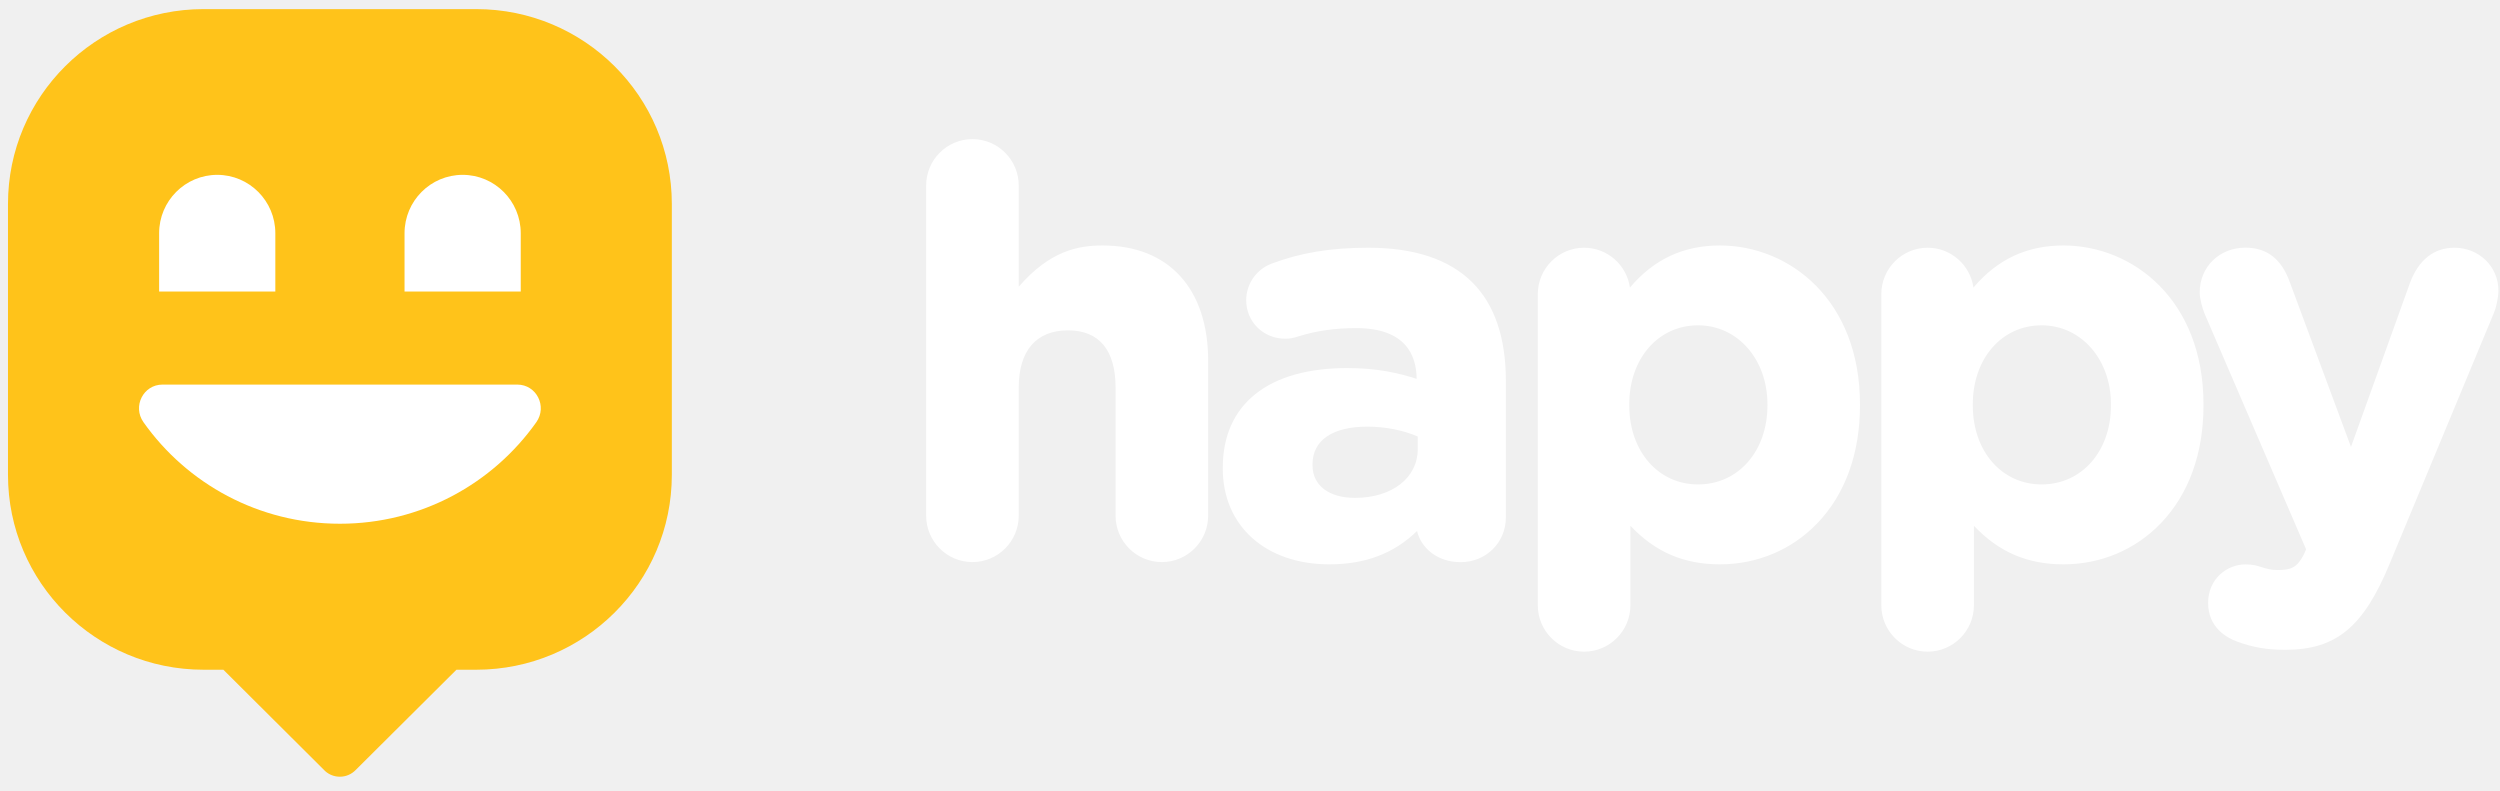
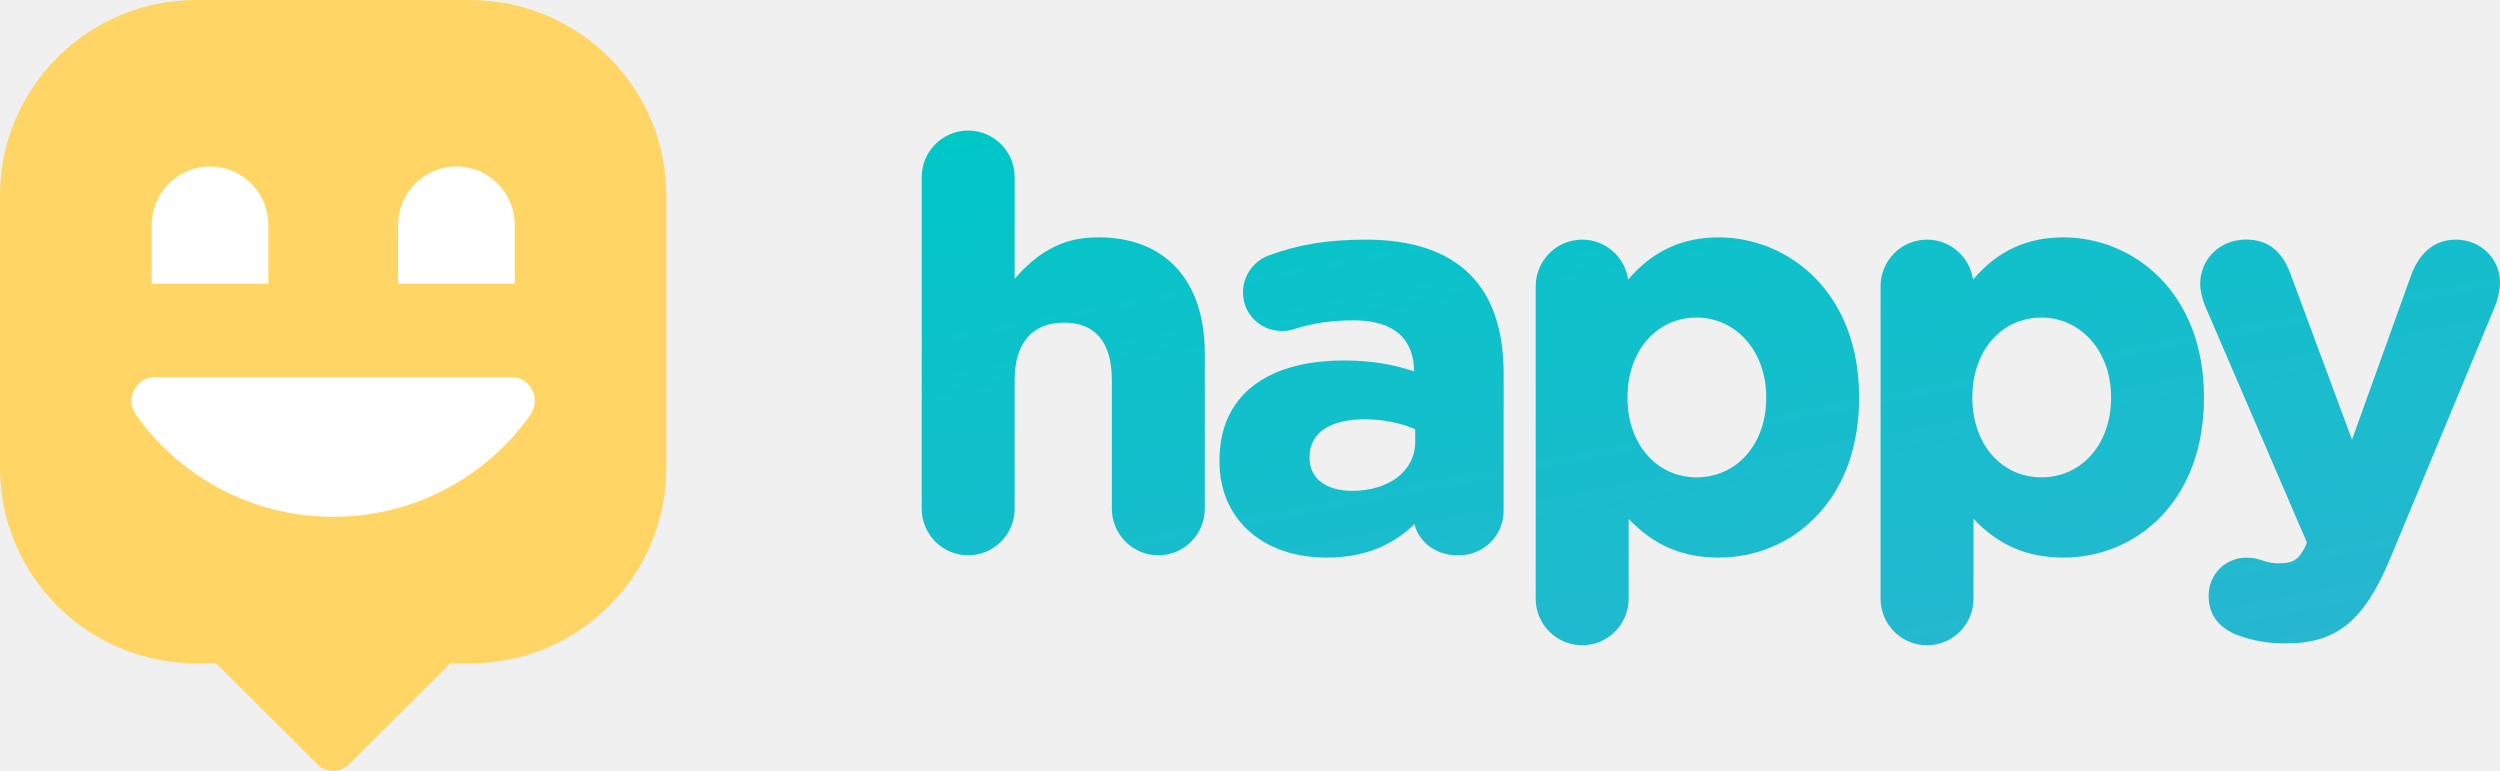
- <svg xmlns="http://www.w3.org/2000/svg" width="174" height="55" viewBox="0 0 174 55" fill="none">
-   <path fill-rule="evenodd" clip-rule="evenodd" d="M76.741 17.085C75.066 17.085 73.077 17.44 70.904 19.958V12.911C70.904 11.131 69.459 9.683 67.682 9.683C65.905 9.683 64.46 11.131 64.46 12.911V35.892C64.46 37.673 65.905 39.121 67.682 39.121C69.459 39.121 70.904 37.673 70.904 35.892V26.973C70.904 24.409 72.12 22.993 74.334 22.993C76.502 22.993 77.644 24.367 77.644 26.973V35.892C77.644 37.673 79.089 39.121 80.866 39.121C82.643 39.121 84.088 37.673 84.088 35.892V25.1C84.084 20.083 81.34 17.085 76.741 17.085ZM95.247 17.242C92.623 17.242 90.542 17.583 88.503 18.349C87.444 18.745 86.735 19.769 86.735 20.894C86.735 22.398 87.928 23.574 89.451 23.574C89.764 23.574 90.027 23.528 90.386 23.408C91.624 23.02 92.931 22.836 94.391 22.836C97.852 22.836 98.589 24.75 98.598 26.369C97.397 25.977 95.882 25.617 93.769 25.617C88.264 25.617 85.106 28.14 85.106 32.544V32.623C85.106 36.603 88.089 39.278 92.526 39.278C95.026 39.278 97.028 38.517 98.626 36.958C98.897 38.097 99.988 39.126 101.664 39.126C103.427 39.126 104.808 37.76 104.808 36.017V26.503C104.808 23.509 104.025 21.203 102.474 19.654C100.872 18.053 98.441 17.242 95.247 17.242ZM94.312 34.652C92.485 34.652 91.352 33.785 91.352 32.387V32.309C91.352 30.644 92.743 29.694 95.168 29.694C96.411 29.694 97.65 29.939 98.676 30.381V31.262C98.676 33.255 96.881 34.652 94.312 34.652ZM113.443 20.014C115.11 18.044 117.163 17.085 119.704 17.085C124.551 17.085 129.454 20.881 129.454 28.14V28.218C129.454 31.562 128.427 34.394 126.489 36.414C124.717 38.263 122.309 39.278 119.704 39.278C117.195 39.278 115.202 38.42 113.476 36.594V42.128C113.476 43.908 112.03 45.356 110.253 45.356C108.476 45.356 107.031 43.908 107.031 42.128V20.47C107.031 18.69 108.476 17.242 110.253 17.242C111.878 17.242 113.222 18.45 113.443 20.014ZM123.014 28.14C123.014 25.008 120.937 22.642 118.185 22.642C115.414 22.642 113.397 24.953 113.397 28.14V28.218C113.397 31.405 115.409 33.716 118.185 33.716C120.983 33.716 123.014 31.405 123.014 28.218V28.14ZM143.613 17.085C141.072 17.085 139.019 18.044 137.353 20.014C137.132 18.45 135.788 17.242 134.163 17.242C132.386 17.242 130.94 18.69 130.94 20.47V42.128C130.94 43.908 132.386 45.356 134.163 45.356C135.939 45.356 137.385 43.908 137.385 42.128V36.594C139.111 38.42 141.104 39.278 143.613 39.278C146.219 39.278 148.626 38.263 150.398 36.414C152.336 34.394 153.363 31.562 153.363 28.218V28.14C153.363 20.881 148.46 17.085 143.613 17.085ZM142.094 22.642C144.847 22.642 146.923 25.008 146.923 28.14V28.218C146.923 31.405 144.893 33.716 142.094 33.716C139.318 33.716 137.307 31.405 137.307 28.218V28.14C137.307 24.953 139.323 22.642 142.094 22.642ZM167.739 19.677C168.337 18.081 169.405 17.242 170.828 17.242C172.545 17.242 173.893 18.556 173.889 20.226C173.889 20.71 173.732 21.411 173.594 21.734L166.326 39.222C164.498 43.654 162.592 45.227 159.043 45.227C157.791 45.227 156.829 45.061 155.724 44.664C154.965 44.388 153.685 43.668 153.685 41.962C153.685 40.283 155.006 39.282 156.281 39.282C156.788 39.282 157.092 39.37 157.336 39.453C157.837 39.61 158.113 39.674 158.496 39.674C159.462 39.674 159.867 39.518 160.355 38.581L160.503 38.231L153.432 21.817C153.271 21.411 153.1 20.784 153.1 20.346C153.1 18.575 154.468 17.237 156.281 17.237C157.777 17.237 158.79 18.021 159.37 19.635L163.628 31.105L167.739 19.677Z" fill="white" />
-   <path d="M46.759 14.191V33.055C46.759 40.542 40.663 46.613 33.145 46.613H31.768L24.736 53.611C24.46 53.885 24.079 54.059 23.657 54.059C23.267 54.059 22.914 53.917 22.643 53.679L22.523 53.56L22.519 53.556L15.547 46.613H14.165C6.651 46.613 0.556 40.542 0.556 33.055V14.191C0.556 6.704 6.651 0.634 14.17 0.634H33.145C40.663 0.634 46.759 6.704 46.759 14.191Z" fill="#FFC31A" />
-   <path d="M11.313 26.767C9.973 26.767 9.209 28.287 9.986 29.386C13.01 33.663 18.01 36.452 23.66 36.452C29.309 36.452 34.304 33.659 37.328 29.386C38.105 28.287 37.342 26.767 36.001 26.767H11.313Z" fill="white" />
-   <path d="M19.163 20.293H11.075V16.231C11.075 13.989 12.887 12.169 15.119 12.169C17.351 12.169 19.163 13.989 19.163 16.231V20.293Z" fill="white" />
-   <path d="M36.244 20.293H28.156V16.231C28.156 13.989 29.968 12.169 32.2 12.169C34.432 12.169 36.244 13.989 36.244 16.231V20.293Z" fill="white" />
+ <svg xmlns="http://www.w3.org/2000/svg" width="240" height="74" viewBox="0 0 240 74" fill="none">
+   <path fill-rule="evenodd" clip-rule="evenodd" d="M105.488 22.786C103.168 22.786 100.414 23.278 97.406 26.766V17.005C97.406 14.539 95.405 12.533 92.944 12.533C90.484 12.533 88.483 14.539 88.483 17.005V48.837C88.483 51.303 90.484 53.309 92.944 53.309C95.405 53.309 97.406 51.303 97.406 48.837V36.483C97.406 32.931 99.089 30.97 102.154 30.97C105.156 30.97 106.737 32.873 106.737 36.483V48.837C106.737 51.303 108.738 53.309 111.199 53.309C113.659 53.309 115.66 51.303 115.66 48.837V33.889C115.654 26.939 111.855 22.786 105.488 22.786ZM131.111 23.004C127.478 23.004 124.597 23.476 121.773 24.537C120.307 25.086 119.326 26.504 119.326 28.063C119.326 30.146 120.977 31.775 123.086 31.775C123.52 31.775 123.883 31.711 124.38 31.545C126.095 31.008 127.905 30.753 129.925 30.753C134.718 30.753 135.738 33.404 135.751 35.646C134.087 35.103 131.99 34.605 129.065 34.605C121.442 34.605 117.069 38.099 117.069 44.2V44.308C117.069 49.821 121.2 53.527 127.344 53.527C130.805 53.527 133.578 52.472 135.789 50.313C136.165 51.891 137.676 53.316 139.996 53.316C142.437 53.316 144.349 51.425 144.349 49.01V35.831C144.349 31.685 143.266 28.491 141.118 26.345C138.9 24.128 135.534 23.004 131.111 23.004ZM129.817 47.119C127.287 47.119 125.719 45.918 125.719 43.983V43.874C125.719 41.568 127.644 40.252 131.003 40.252C132.723 40.252 134.438 40.59 135.859 41.204V42.424C135.859 45.184 133.374 47.119 129.817 47.119ZM156.306 26.843C158.613 24.116 161.456 22.787 164.974 22.787C171.686 22.787 178.474 28.044 178.474 38.099V38.208C178.474 42.839 177.053 46.762 174.369 49.56C171.915 52.121 168.582 53.527 164.974 53.527C161.501 53.527 158.741 52.339 156.351 49.809V57.475C156.351 59.941 154.349 61.946 151.889 61.946C149.429 61.946 147.427 59.941 147.427 57.475V27.476C147.427 25.01 149.429 23.004 151.889 23.004C154.139 23.004 156 24.678 156.306 26.843ZM169.557 38.099C169.557 33.762 166.683 30.485 162.871 30.485C159.034 30.485 156.242 33.685 156.242 38.099V38.208C156.242 42.622 159.028 45.823 162.871 45.823C166.746 45.823 169.557 42.622 169.557 38.208V38.099ZM198.08 22.787C194.561 22.787 191.719 24.116 189.411 26.843C189.105 24.678 187.244 23.004 184.994 23.004C182.534 23.004 180.533 25.01 180.533 27.476V57.475C180.533 59.941 182.534 61.946 184.994 61.946C187.455 61.946 189.456 59.941 189.456 57.475V49.809C191.846 52.339 194.606 53.527 198.08 53.527C201.687 53.527 205.021 52.121 207.475 49.56C210.158 46.762 211.579 42.839 211.579 38.208V38.099C211.579 28.044 204.791 22.787 198.08 22.787ZM195.976 30.485C199.788 30.485 202.662 33.762 202.662 38.099V38.208C202.662 42.622 199.852 45.823 195.976 45.823C192.133 45.823 189.348 42.622 189.348 38.208V38.099C189.348 33.685 192.139 30.485 195.976 30.485ZM231.485 26.377C232.313 24.166 233.792 23.004 235.761 23.004C238.139 23.004 240.006 24.824 240 27.137C240 27.808 239.783 28.779 239.592 29.226L229.528 53.45C226.998 59.589 224.359 61.767 219.445 61.767C217.711 61.767 216.379 61.537 214.849 60.988C213.797 60.605 212.026 59.608 212.026 57.245C212.026 54.919 213.855 53.533 215.62 53.533C216.321 53.533 216.742 53.654 217.08 53.769C217.775 53.987 218.157 54.076 218.686 54.076C220.025 54.076 220.586 53.859 221.261 52.562L221.465 52.077L211.675 29.341C211.452 28.779 211.216 27.91 211.216 27.303C211.216 24.85 213.109 22.997 215.62 22.997C217.692 22.997 219.094 24.083 219.897 26.319L225.793 42.207L231.485 26.377Z" fill="url(#paint0_linear)" />
+   <path d="M63.974 18.779V44.908C63.974 55.278 55.534 63.686 45.124 63.686H43.217L33.48 73.379C33.099 73.759 32.572 74 31.987 74C31.447 74 30.957 73.804 30.582 73.475L30.417 73.31L30.411 73.304L20.757 63.686H18.844C8.44 63.686 0 55.278 0 44.908V18.779C0 8.408 8.44 0 18.85 0H45.124C55.534 0 63.974 8.408 63.974 18.779Z" fill="#FFD666" />
+   <path d="M14.895 36.197C13.039 36.197 11.981 38.304 13.058 39.825C17.245 45.75 24.168 49.613 31.99 49.613C39.812 49.613 46.729 45.744 50.916 39.825C51.992 38.304 50.934 36.197 49.079 36.197H14.895Z" fill="white" />
+   <path d="M25.764 27.23H14.566V21.604C14.566 18.498 17.074 15.977 20.165 15.977C23.256 15.977 25.764 18.498 25.764 21.604V27.23Z" fill="white" />
+   <path d="M49.415 27.23H38.217V21.604C38.217 18.498 40.725 15.977 43.816 15.977C46.907 15.977 49.415 18.498 49.415 21.604V27.23Z" fill="white" />
+   <defs>
+     <linearGradient id="paint0_linear" x1="240" y1="61.946" x2="225.484" y2="-13.742" gradientUnits="userSpaceOnUse">
+       <stop stop-color="#29B6D1" />
+       <stop offset="1" stop-color="#00C7C7" />
+     </linearGradient>
+   </defs>
</svg>
